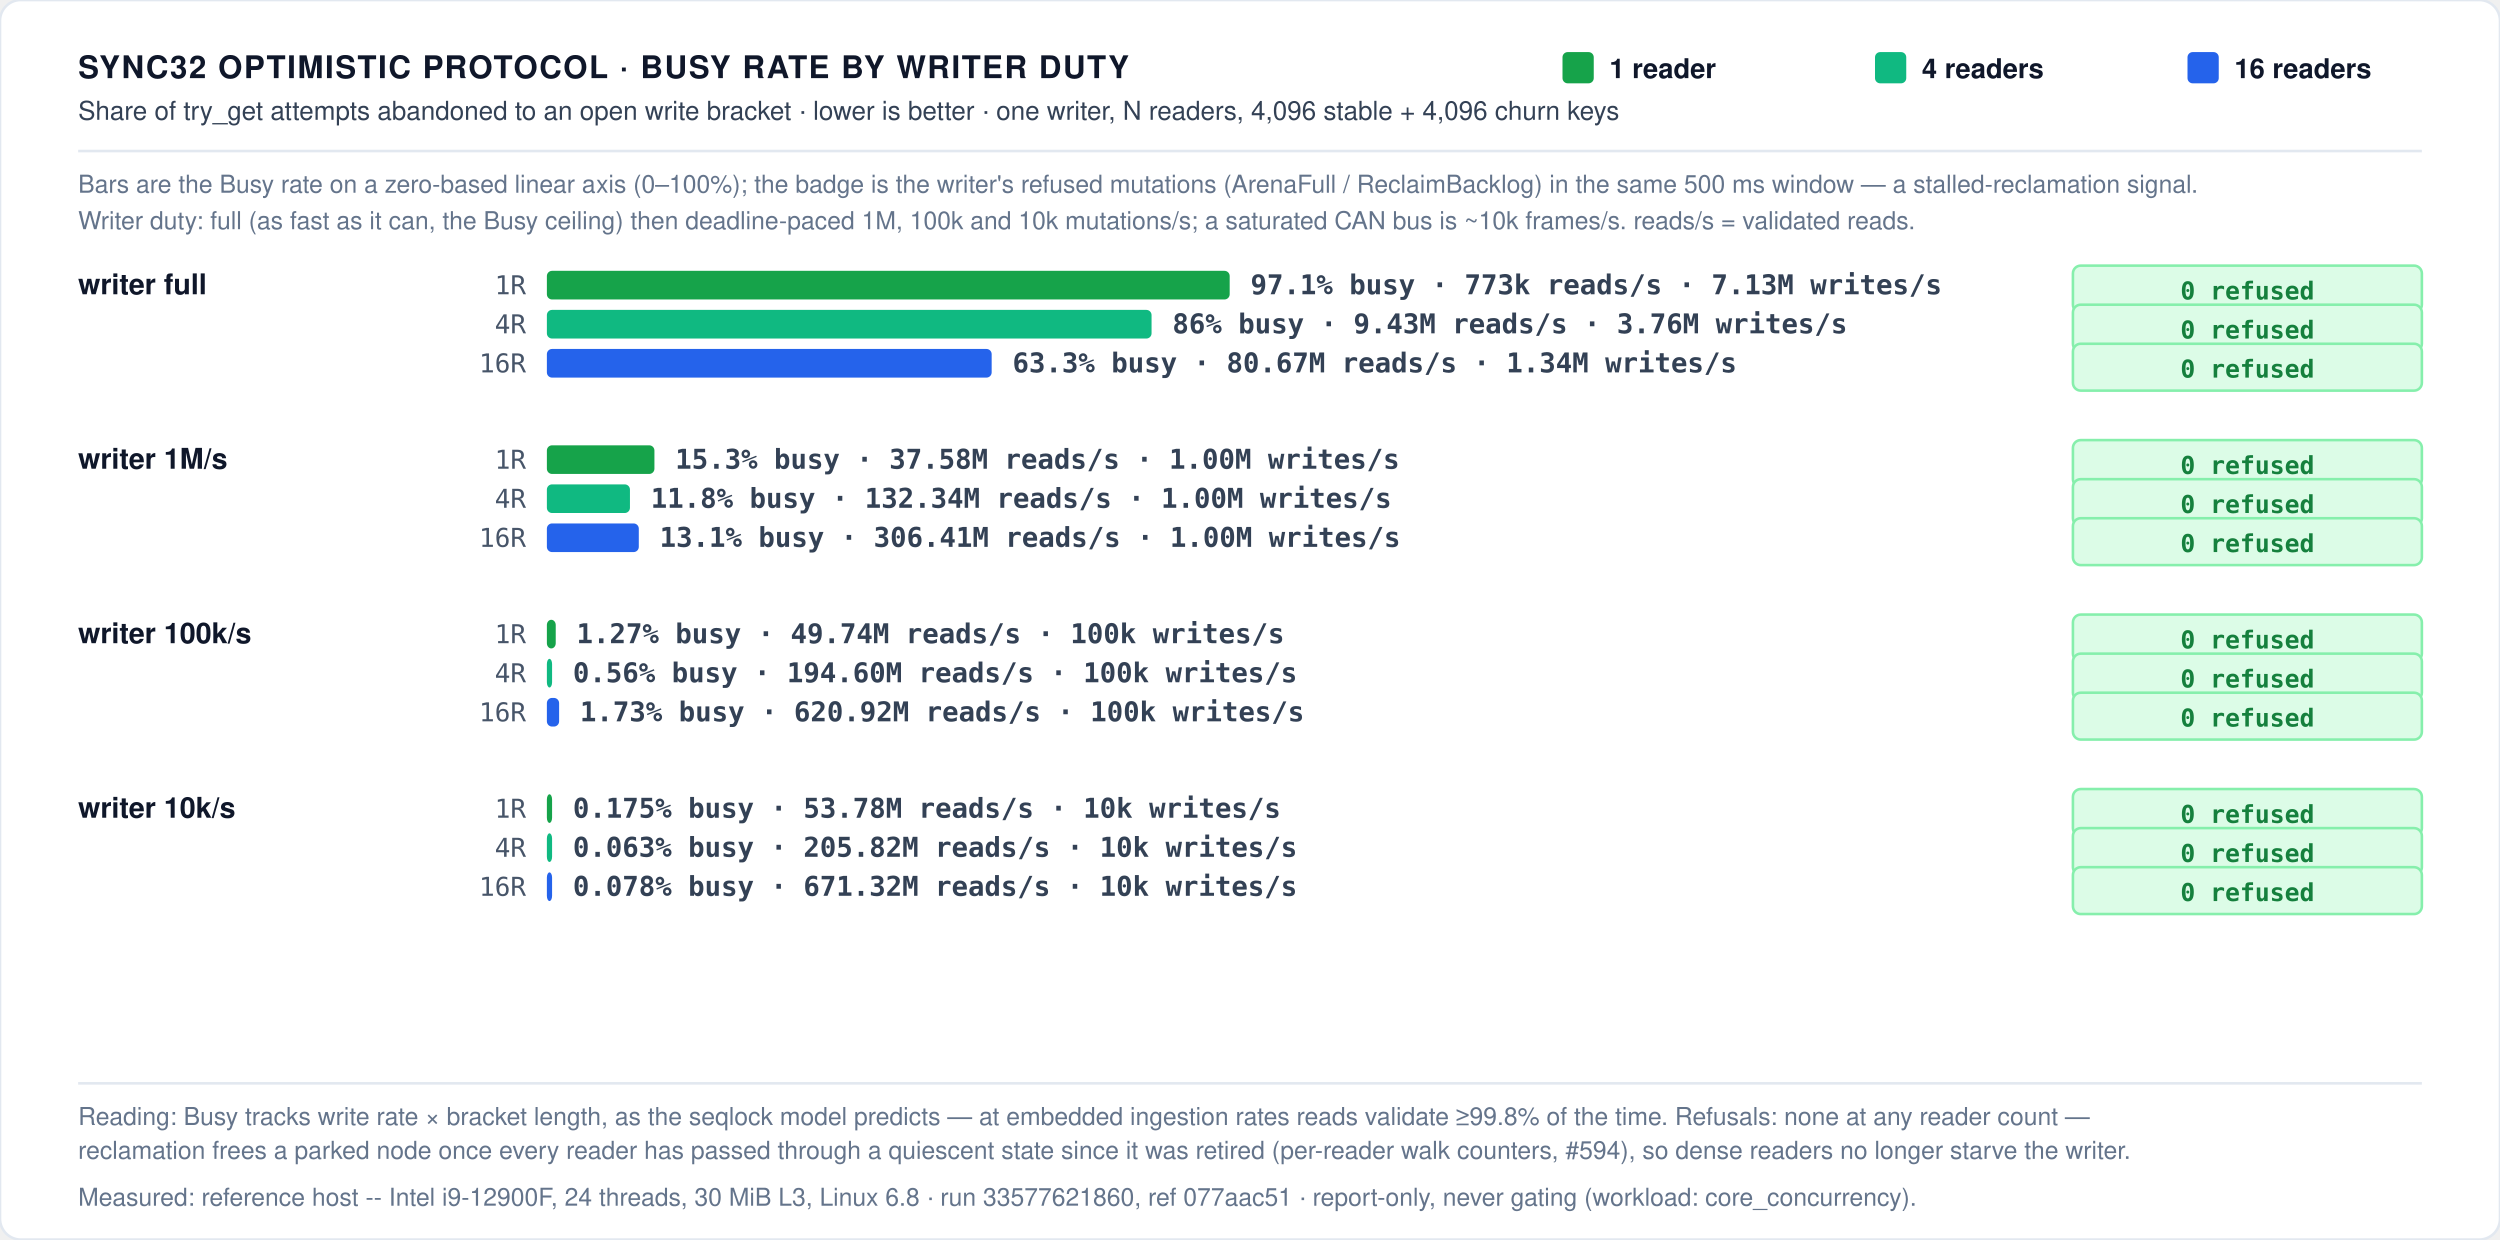
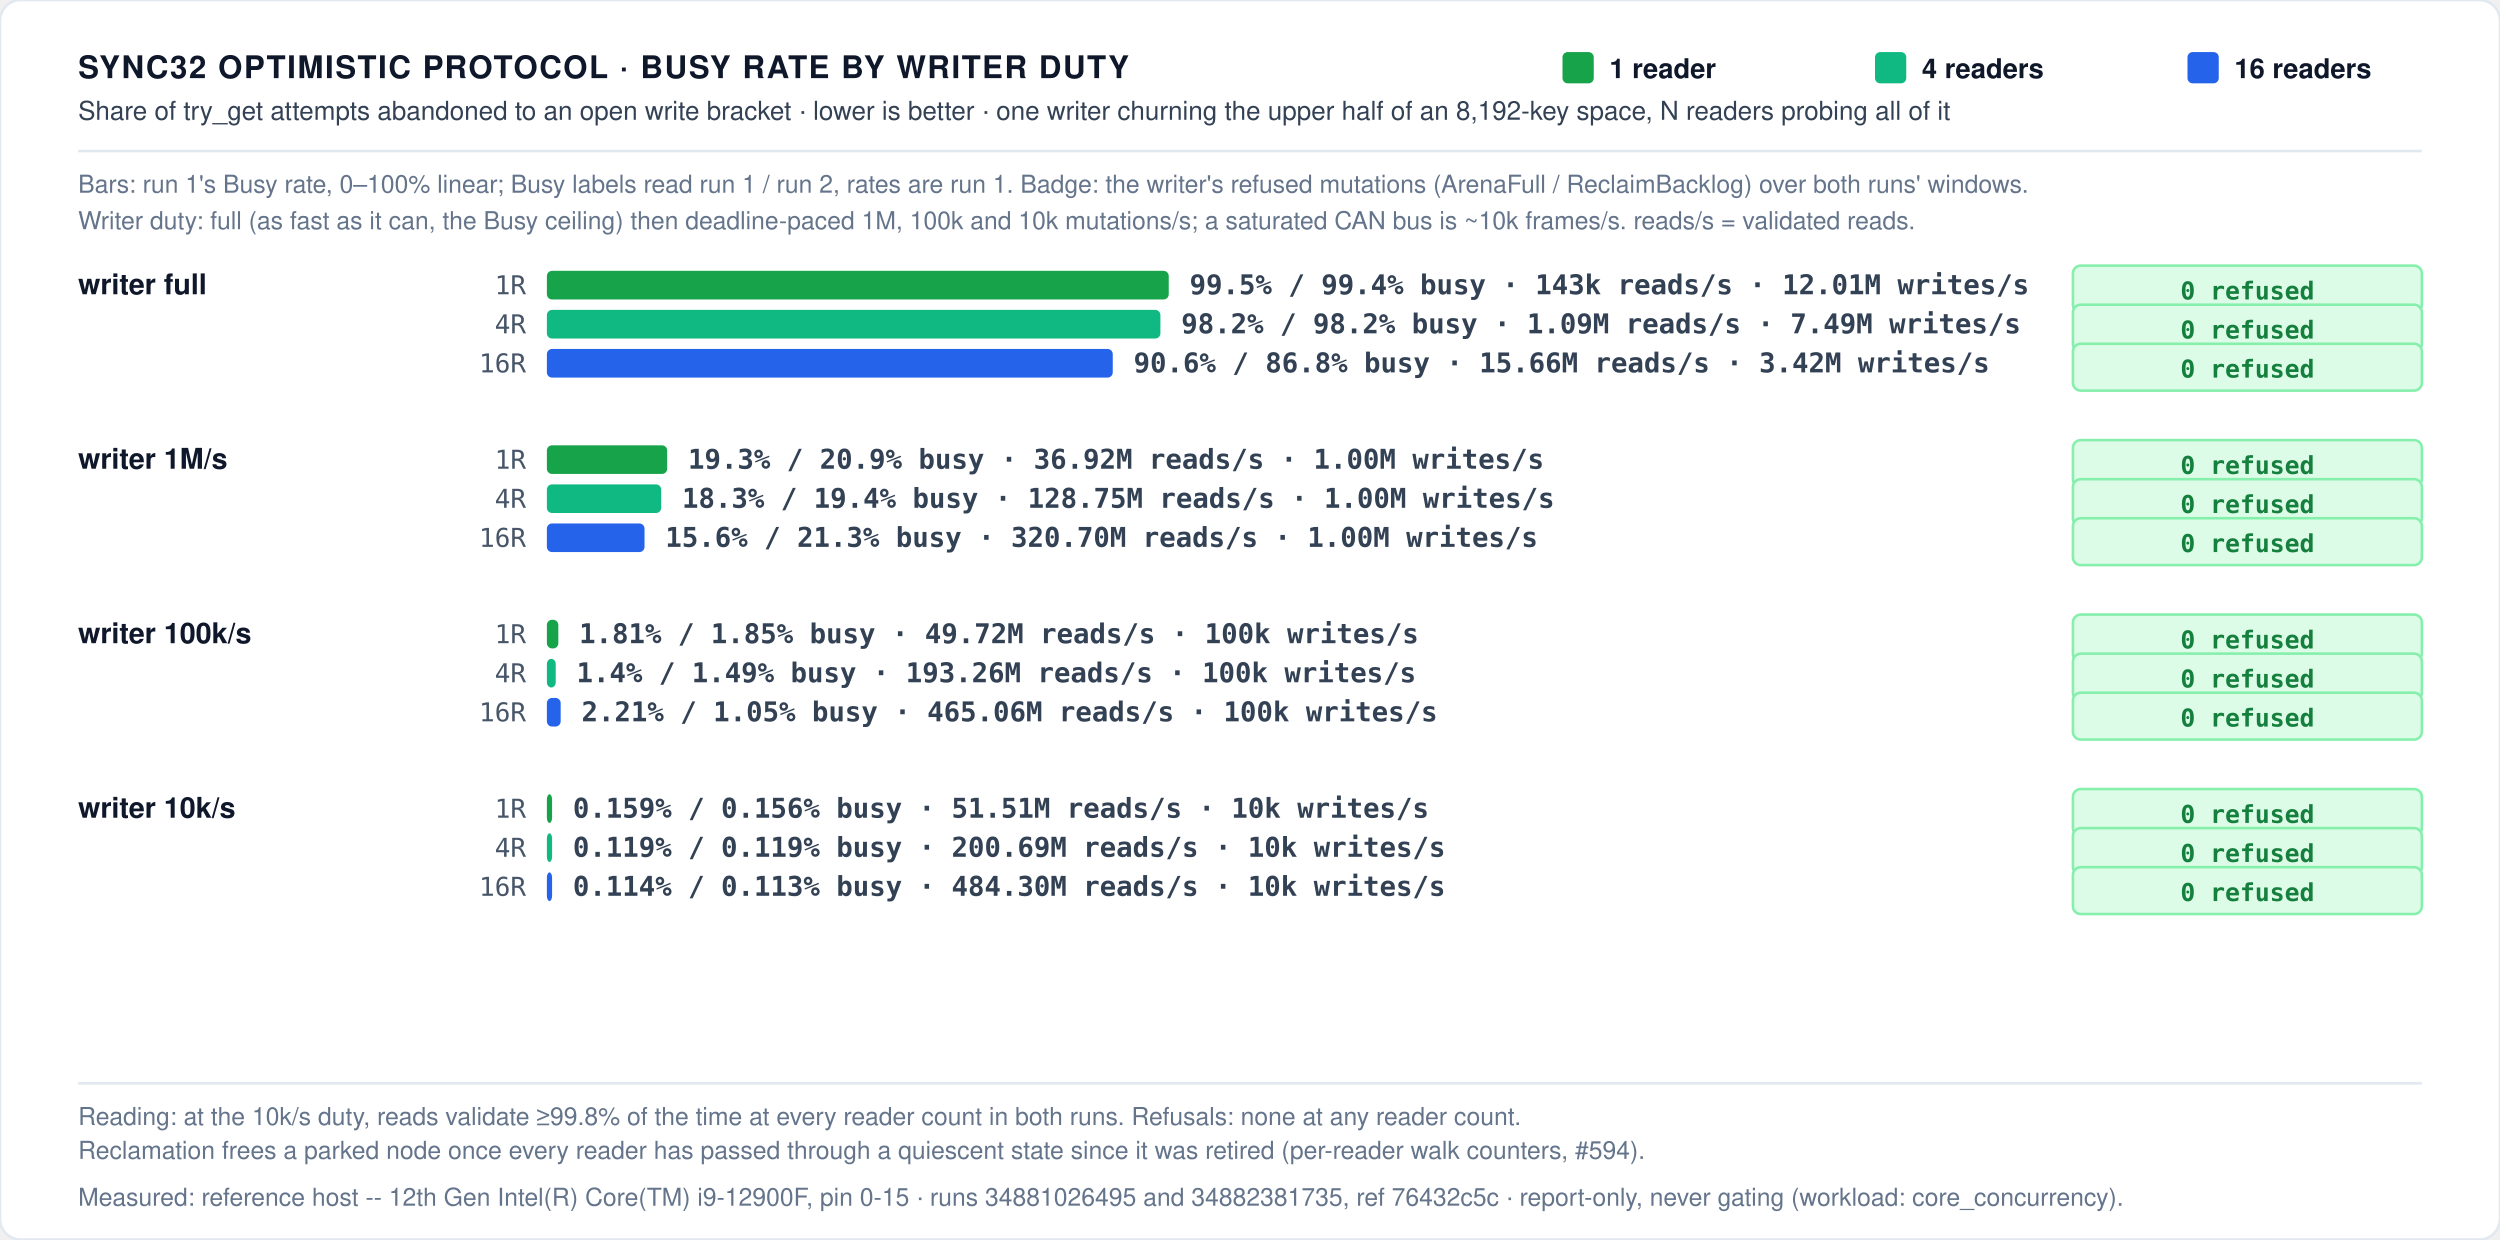
<svg xmlns="http://www.w3.org/2000/svg" role="img" viewBox="0 0 960 476" width="100%" height="100%">
  <defs>
    <style>
      /* Light theme by default for maximum contrast on the web. */
      .bg { fill: #ffffff; }
      .border { stroke: #e2e8f0; stroke-width: 1px; fill: none; }
      .grid { stroke: #f1f5f9; stroke-width: 1px; stroke-dasharray: 2,3; }
      .axis { stroke: #cbd5e1; stroke-width: 1.5px; }
      .divider { stroke: #e2e8f0; stroke-width: 1px; }

      .t-title { font-family: -apple-system, BlinkMacSystemFont, "Segoe UI", Helvetica, Arial, sans-serif; font-size: 12px; font-weight: 700; letter-spacing: 0.6px; fill: #0f172a; text-transform: uppercase; }
      .t-chart-title { font-family: -apple-system, BlinkMacSystemFont, "Segoe UI", Helvetica, Arial, sans-serif; font-size: 11.5px; font-weight: 700; letter-spacing: 0.6px; fill: #0f172a; text-transform: uppercase; }
      .t-sub { font-family: -apple-system, BlinkMacSystemFont, "Segoe UI", Helvetica, Arial, sans-serif; font-size: 10px; font-weight: 500; fill: #334155; }
      .t-note { font-family: -apple-system, BlinkMacSystemFont, "Segoe UI", Helvetica, Arial, sans-serif; font-size: 9.5px; font-weight: 500; fill: #64748b; }
      .t-unit { font-family: ui-monospace, SFMono-Regular, Menlo, monospace; font-size: 10px; font-weight: 600; fill: #475569; }
      .t-axis-label { font-family: ui-monospace, SFMono-Regular, Menlo, monospace; font-size: 10px; font-weight: 500; fill: #475569; }
      .t-bar-label { font-family: -apple-system, BlinkMacSystemFont, "Segoe UI", Helvetica, Arial, sans-serif; font-size: 11px; font-weight: 700; fill: #0f172a; }
      .t-legend { font-family: -apple-system, BlinkMacSystemFont, "Segoe UI", Helvetica, Arial, sans-serif; font-size: 10.5px; font-weight: 600; fill: #0f172a; }
      .t-win { fill: #15803d; font-weight: 700; }
      .t-loss { fill: #b45309; font-weight: 700; }

      .t-val-accent { font-family: ui-monospace, SFMono-Regular, Menlo, monospace; font-size: 11px; font-weight: 700; fill: #15803d; text-anchor: middle; }
      .t-val-blue { font-family: ui-monospace, SFMono-Regular, Menlo, monospace; font-size: 11px; font-weight: 600; fill: #2563eb; text-anchor: middle; }
      .t-val-muted { font-family: ui-monospace, SFMono-Regular, Menlo, monospace; font-size: 11px; font-weight: 600; fill: #334155; text-anchor: middle; }
      .t-row-accent { font-family: ui-monospace, SFMono-Regular, Menlo, monospace; font-size: 10.5px; font-weight: 700; fill: #15803d; }
      .t-row-muted { font-family: ui-monospace, SFMono-Regular, Menlo, monospace; font-size: 10.5px; font-weight: 600; fill: #334155; }

      .b-expanse { fill: #16a34a; }
      .b-expanse-alt { fill: #10b981; }
      .b-hash { fill: #2563eb; }
      .b-btree { fill: #64748b; }
      .b-skipmap { fill: #94a3b8; }
      .b-other { fill: #64748b; }

      .badge-win { fill: #dcfce7; stroke: #86efac; stroke-width: 1px; rx: 3px; }
      .badge-win-text { font-family: ui-monospace, SFMono-Regular, Menlo, monospace; font-size: 9.5px; font-weight: 700; fill: #15803d; text-anchor: middle; }
      .badge-loss { fill: #fef3c7; stroke: #fcd34d; stroke-width: 1px; rx: 3px; }
      .badge-loss-text { font-family: ui-monospace, SFMono-Regular, Menlo, monospace; font-size: 9.5px; font-weight: 700; fill: #b45309; text-anchor: middle; }

      @media (prefers-color-scheme: dark) {
        .bg { fill: #0d1117; }
        .border { stroke: #30363d; }
        .grid { stroke: #21262d; }
        .axis { stroke: #484f58; }
        .divider { stroke: #21262d; }
        .t-title { fill: #f0f6fc; }
        .t-chart-title { fill: #f0f6fc; }
        .t-sub { fill: #94a3b8; }
        .t-note { fill: #94a3b8; }
        .t-unit { fill: #94a3b8; }
        .t-axis-label { fill: #94a3b8; }
        .t-bar-label { fill: #f8fafc; }
        .t-legend { fill: #f8fafc; }
        .t-win { fill: #4ade80; }
        .t-loss { fill: #fcd34d; }
        .t-val-accent { fill: #4ade80; }
        .t-val-blue { fill: #38bdf8; }
        .t-val-muted { fill: #e2e8f0; }
        .t-row-accent { fill: #4ade80; }
        .t-row-muted { fill: #e2e8f0; }
        .b-expanse { fill: #22c55e; }
        .b-expanse-alt { fill: #34d399; }
        .b-hash { fill: #3b82f6; }
        .b-btree { fill: #64748b; }
        .b-skipmap { fill: #475569; }
        .b-other { fill: #64748b; }
        .badge-win { fill: #064e3b; stroke: #059669; }
        .badge-win-text { fill: #6ee7b7; }
        .badge-loss { fill: #451a03; stroke: #d97706; }
        .badge-loss-text { fill: #fcd34d; }
      }

      :root[data-theme="dark"] .bg, [data-theme="dark"] .bg { fill: #0d1117; }
      :root[data-theme="dark"] .border, [data-theme="dark"] .border { stroke: #30363d; }
      :root[data-theme="dark"] .grid, [data-theme="dark"] .grid { stroke: #21262d; }
      :root[data-theme="dark"] .axis, [data-theme="dark"] .axis { stroke: #484f58; }
      :root[data-theme="dark"] .divider, [data-theme="dark"] .divider { stroke: #21262d; }
      :root[data-theme="dark"] .t-title, [data-theme="dark"] .t-title { fill: #f0f6fc; }
      :root[data-theme="dark"] .t-chart-title, [data-theme="dark"] .t-chart-title { fill: #f0f6fc; }
      :root[data-theme="dark"] .t-sub, [data-theme="dark"] .t-sub { fill: #94a3b8; }
      :root[data-theme="dark"] .t-note, [data-theme="dark"] .t-note { fill: #94a3b8; }
      :root[data-theme="dark"] .t-unit, [data-theme="dark"] .t-unit { fill: #94a3b8; }
      :root[data-theme="dark"] .t-axis-label, [data-theme="dark"] .t-axis-label { fill: #94a3b8; }
      :root[data-theme="dark"] .t-bar-label, [data-theme="dark"] .t-bar-label { fill: #f8fafc; }
      :root[data-theme="dark"] .t-legend, [data-theme="dark"] .t-legend { fill: #f8fafc; }
      :root[data-theme="dark"] .t-win, [data-theme="dark"] .t-win { fill: #4ade80; }
      :root[data-theme="dark"] .t-loss, [data-theme="dark"] .t-loss { fill: #fcd34d; }
      :root[data-theme="dark"] .t-val-accent, [data-theme="dark"] .t-val-accent { fill: #4ade80; }
      :root[data-theme="dark"] .t-val-blue, [data-theme="dark"] .t-val-blue { fill: #38bdf8; }
      :root[data-theme="dark"] .t-val-muted, [data-theme="dark"] .t-val-muted { fill: #e2e8f0; }
      :root[data-theme="dark"] .t-row-accent, [data-theme="dark"] .t-row-accent { fill: #4ade80; }
      :root[data-theme="dark"] .t-row-muted, [data-theme="dark"] .t-row-muted { fill: #e2e8f0; }
      :root[data-theme="dark"] .b-expanse, [data-theme="dark"] .b-expanse { fill: #22c55e; }
      :root[data-theme="dark"] .b-expanse-alt, [data-theme="dark"] .b-expanse-alt { fill: #34d399; }
      :root[data-theme="dark"] .b-hash, [data-theme="dark"] .b-hash { fill: #3b82f6; }
      :root[data-theme="dark"] .b-btree, [data-theme="dark"] .b-btree { fill: #64748b; }
      :root[data-theme="dark"] .b-skipmap, [data-theme="dark"] .b-skipmap { fill: #475569; }
      :root[data-theme="dark"] .b-other, [data-theme="dark"] .b-other { fill: #64748b; }
      :root[data-theme="dark"] .badge-win, [data-theme="dark"] .badge-win { fill: #064e3b; stroke: #059669; }
      :root[data-theme="dark"] .badge-win-text, [data-theme="dark"] .badge-win-text { fill: #6ee7b7; }
      :root[data-theme="dark"] .badge-loss, [data-theme="dark"] .badge-loss { fill: #451a03; stroke: #d97706; }
      :root[data-theme="dark"] .badge-loss-text, [data-theme="dark"] .badge-loss-text { fill: #fcd34d; }
    </style>
  </defs>
  <rect width="100%" height="100%" class="bg" rx="8" />
  <rect width="100%" height="100%" class="border" rx="8" />
  <text x="30" y="30" class="t-title">SYNC32 OPTIMISTIC PROTOCOL · BUSY RATE BY WRITER DUTY</text>
-   <text x="30" y="46" class="t-sub">Share of try_get attempts abandoned to an open write bracket · lower is better · one writer, N readers, 4,096 stable + 4,096 churn keys</text>
+   <text x="30" y="46" class="t-sub">Share of try_get attempts abandoned to an open write bracket · lower is better · one writer churning the upper half of an 8,192-key space, N readers probing all of it</text>
  <g transform="translate(600, 20)">
    <rect x="0" y="0" width="12" height="12" rx="2" class="b-expanse" />
    <text x="18" y="10" class="t-legend">1 reader</text>
    <rect x="120" y="0" width="12" height="12" rx="2" class="b-expanse-alt" />
    <text x="138" y="10" class="t-legend">4 readers</text>
    <rect x="240" y="0" width="12" height="12" rx="2" class="b-hash" />
    <text x="258" y="10" class="t-legend">16 readers</text>
  </g>
  <line x1="30" y1="58" x2="930" y2="58" class="divider" />
-   <text x="30" y="74" class="t-note">Bars are the Busy rate on a zero-based linear axis (0–100%); the badge is the writer's refused mutations (ArenaFull / ReclaimBacklog) in the same 500 ms window — a stalled-reclamation signal.</text>
+   <text x="30" y="74" class="t-note">Bars: run 1's Busy rate, 0–100% linear; Busy labels read run 1 / run 2, rates are run 1. Badge: the writer's refused mutations (ArenaFull / ReclaimBacklog) over both runs' windows.</text>
  <text x="30" y="88" class="t-note">Writer duty: full (as fast as it can, the Busy ceiling) then deadline-paced 1M, 100k and 10k mutations/s; a saturated CAN bus is ~10k frames/s. reads/s = validated reads.</text>
  <text x="30" y="113" class="t-bar-label">writer full</text>
  <text x="202.0" y="113" class="t-axis-label" text-anchor="end">1R</text>
-   <rect x="210.0" y="104" width="262.2" height="11" rx="2" class="b-expanse" />
-   <text x="480.2" y="113" class="t-row-muted">97.1% busy · 773k reads/s · 7.13M writes/s</text>
+   <rect x="210.0" y="104" width="238.8" height="11" rx="2" class="b-expanse" />
+   <text x="456.8" y="113" class="t-row-muted">99.5% / 99.4% busy · 143k reads/s · 12.01M writes/s</text>
  <rect x="796.0" y="102" width="134.0" height="18" class="badge-win" />
  <text x="863.0" y="115" class="badge-win-text">0 refused</text>
  <text x="202.0" y="128" class="t-axis-label" text-anchor="end">4R</text>
-   <rect x="210.0" y="119" width="232.2" height="11" rx="2" class="b-expanse-alt" />
-   <text x="450.2" y="128" class="t-row-muted">86% busy · 9.43M reads/s · 3.76M writes/s</text>
+   <rect x="210.0" y="119" width="235.6" height="11" rx="2" class="b-expanse-alt" />
+   <text x="453.6" y="128" class="t-row-muted">98.2% / 98.2% busy · 1.09M reads/s · 7.49M writes/s</text>
  <rect x="796.0" y="117" width="134.0" height="18" class="badge-win" />
  <text x="863.0" y="130" class="badge-win-text">0 refused</text>
  <text x="202.0" y="143" class="t-axis-label" text-anchor="end">16R</text>
-   <rect x="210.0" y="134" width="170.8" height="11" rx="2" class="b-hash" />
-   <text x="388.8" y="143" class="t-row-muted">63.3% busy · 80.67M reads/s · 1.34M writes/s</text>
+   <rect x="210.0" y="134" width="217.3" height="11" rx="2" class="b-hash" />
+   <text x="435.3" y="143" class="t-row-muted">90.6% / 86.8% busy · 15.66M reads/s · 3.42M writes/s</text>
  <rect x="796.0" y="132" width="134.0" height="18" class="badge-win" />
  <text x="863.0" y="145" class="badge-win-text">0 refused</text>
  <text x="30" y="180" class="t-bar-label">writer 1M/s</text>
  <text x="202.0" y="180" class="t-axis-label" text-anchor="end">1R</text>
-   <rect x="210.0" y="171" width="41.3" height="11" rx="2" class="b-expanse" />
-   <text x="259.3" y="180" class="t-row-muted">15.3% busy · 37.58M reads/s · 1.00M writes/s</text>
+   <rect x="210.0" y="171" width="46.2" height="11" rx="2" class="b-expanse" />
+   <text x="264.2" y="180" class="t-row-muted">19.3% / 20.9% busy · 36.92M reads/s · 1.00M writes/s</text>
  <rect x="796.0" y="169" width="134.0" height="18" class="badge-win" />
  <text x="863.0" y="182" class="badge-win-text">0 refused</text>
  <text x="202.0" y="195" class="t-axis-label" text-anchor="end">4R</text>
-   <rect x="210.0" y="186" width="31.9" height="11" rx="2" class="b-expanse-alt" />
-   <text x="249.9" y="195" class="t-row-muted">11.8% busy · 132.34M reads/s · 1.00M writes/s</text>
+   <rect x="210.0" y="186" width="43.9" height="11" rx="2" class="b-expanse-alt" />
+   <text x="261.9" y="195" class="t-row-muted">18.3% / 19.4% busy · 128.75M reads/s · 1.00M writes/s</text>
  <rect x="796.0" y="184" width="134.0" height="18" class="badge-win" />
  <text x="863.0" y="197" class="badge-win-text">0 refused</text>
  <text x="202.0" y="210" class="t-axis-label" text-anchor="end">16R</text>
-   <rect x="210.0" y="201" width="35.3" height="11" rx="2" class="b-hash" />
-   <text x="253.3" y="210" class="t-row-muted">13.1% busy · 306.41M reads/s · 1.00M writes/s</text>
+   <rect x="210.0" y="201" width="37.5" height="11" rx="2" class="b-hash" />
+   <text x="255.5" y="210" class="t-row-muted">15.6% / 21.3% busy · 320.70M reads/s · 1.00M writes/s</text>
  <rect x="796.0" y="199" width="134.0" height="18" class="badge-win" />
  <text x="863.0" y="212" class="badge-win-text">0 refused</text>
  <text x="30" y="247" class="t-bar-label">writer 100k/s</text>
  <text x="202.0" y="247" class="t-axis-label" text-anchor="end">1R</text>
-   <rect x="210.0" y="238" width="3.4" height="11" rx="2" class="b-expanse" />
-   <text x="221.4" y="247" class="t-row-muted">1.27% busy · 49.74M reads/s · 100k writes/s</text>
+   <rect x="210.0" y="238" width="4.4" height="11" rx="2" class="b-expanse" />
+   <text x="222.4" y="247" class="t-row-muted">1.81% / 1.85% busy · 49.72M reads/s · 100k writes/s</text>
  <rect x="796.0" y="236" width="134.0" height="18" class="badge-win" />
  <text x="863.0" y="249" class="badge-win-text">0 refused</text>
  <text x="202.0" y="262" class="t-axis-label" text-anchor="end">4R</text>
-   <rect x="210.0" y="253" width="2.0" height="11" rx="2" class="b-expanse-alt" />
-   <text x="220.0" y="262" class="t-row-muted">0.56% busy · 194.60M reads/s · 100k writes/s</text>
+   <rect x="210.0" y="253" width="3.4" height="11" rx="2" class="b-expanse-alt" />
+   <text x="221.4" y="262" class="t-row-muted">1.4% / 1.49% busy · 193.26M reads/s · 100k writes/s</text>
  <rect x="796.0" y="251" width="134.0" height="18" class="badge-win" />
  <text x="863.0" y="264" class="badge-win-text">0 refused</text>
  <text x="202.0" y="277" class="t-axis-label" text-anchor="end">16R</text>
-   <rect x="210.0" y="268" width="4.7" height="11" rx="2" class="b-hash" />
-   <text x="222.7" y="277" class="t-row-muted">1.73% busy · 620.92M reads/s · 100k writes/s</text>
+   <rect x="210.0" y="268" width="5.3" height="11" rx="2" class="b-hash" />
+   <text x="223.3" y="277" class="t-row-muted">2.21% / 1.05% busy · 465.06M reads/s · 100k writes/s</text>
  <rect x="796.0" y="266" width="134.0" height="18" class="badge-win" />
  <text x="863.0" y="279" class="badge-win-text">0 refused</text>
  <text x="30" y="314" class="t-bar-label">writer 10k/s</text>
  <text x="202.0" y="314" class="t-axis-label" text-anchor="end">1R</text>
  <rect x="210.0" y="305" width="2.0" height="11" rx="2" class="b-expanse" />
-   <text x="220.0" y="314" class="t-row-muted">0.175% busy · 53.78M reads/s · 10k writes/s</text>
+   <text x="220.0" y="314" class="t-row-muted">0.159% / 0.156% busy · 51.51M reads/s · 10k writes/s</text>
  <rect x="796.0" y="303" width="134.0" height="18" class="badge-win" />
  <text x="863.0" y="316" class="badge-win-text">0 refused</text>
  <text x="202.0" y="329" class="t-axis-label" text-anchor="end">4R</text>
  <rect x="210.0" y="320" width="2.0" height="11" rx="2" class="b-expanse-alt" />
-   <text x="220.0" y="329" class="t-row-muted">0.063% busy · 205.82M reads/s · 10k writes/s</text>
+   <text x="220.0" y="329" class="t-row-muted">0.119% / 0.119% busy · 200.69M reads/s · 10k writes/s</text>
  <rect x="796.0" y="318" width="134.0" height="18" class="badge-win" />
  <text x="863.0" y="331" class="badge-win-text">0 refused</text>
  <text x="202.0" y="344" class="t-axis-label" text-anchor="end">16R</text>
  <rect x="210.0" y="335" width="2.0" height="11" rx="2" class="b-hash" />
-   <text x="220.0" y="344" class="t-row-muted">0.078% busy · 671.32M reads/s · 10k writes/s</text>
+   <text x="220.0" y="344" class="t-row-muted">0.114% / 0.113% busy · 484.30M reads/s · 10k writes/s</text>
  <rect x="796.0" y="333" width="134.0" height="18" class="badge-win" />
  <text x="863.0" y="346" class="badge-win-text">0 refused</text>
  <line x1="30" y1="416" x2="930" y2="416" class="divider" />
-   <text x="30" y="432" class="t-note">Reading: Busy tracks write rate × bracket length, as the seqlock model predicts — at embedded ingestion rates reads validate ≥99.8% of the time. Refusals: none at any reader count —</text>
-   <text x="30" y="445" class="t-note">reclamation frees a parked node once every reader has passed through a quiescent state since it was retired (per-reader walk counters, #594), so dense readers no longer starve the writer.</text>
-   <text x="30" y="463" class="t-note">Measured: reference host -- Intel i9-12900F, 24 threads, 30 MiB L3, Linux 6.8 · run 33577621860, ref 077aac51 · report-only, never gating (workload: core_concurrency).</text>
+   <text x="30" y="432" class="t-note">Reading: at the 10k/s duty, reads validate ≥99.8% of the time at every reader count in both runs. Refusals: none at any reader count.</text>
+   <text x="30" y="445" class="t-note">Reclamation frees a parked node once every reader has passed through a quiescent state since it was retired (per-reader walk counters, #594).</text>
+   <text x="30" y="463" class="t-note">Measured: reference host -- 12th Gen Intel(R) Core(TM) i9-12900F, pin 0-15 · runs 34881026495 and 34882381735, ref 76432c5c · report-only, never gating (workload: core_concurrency).</text>
</svg>
